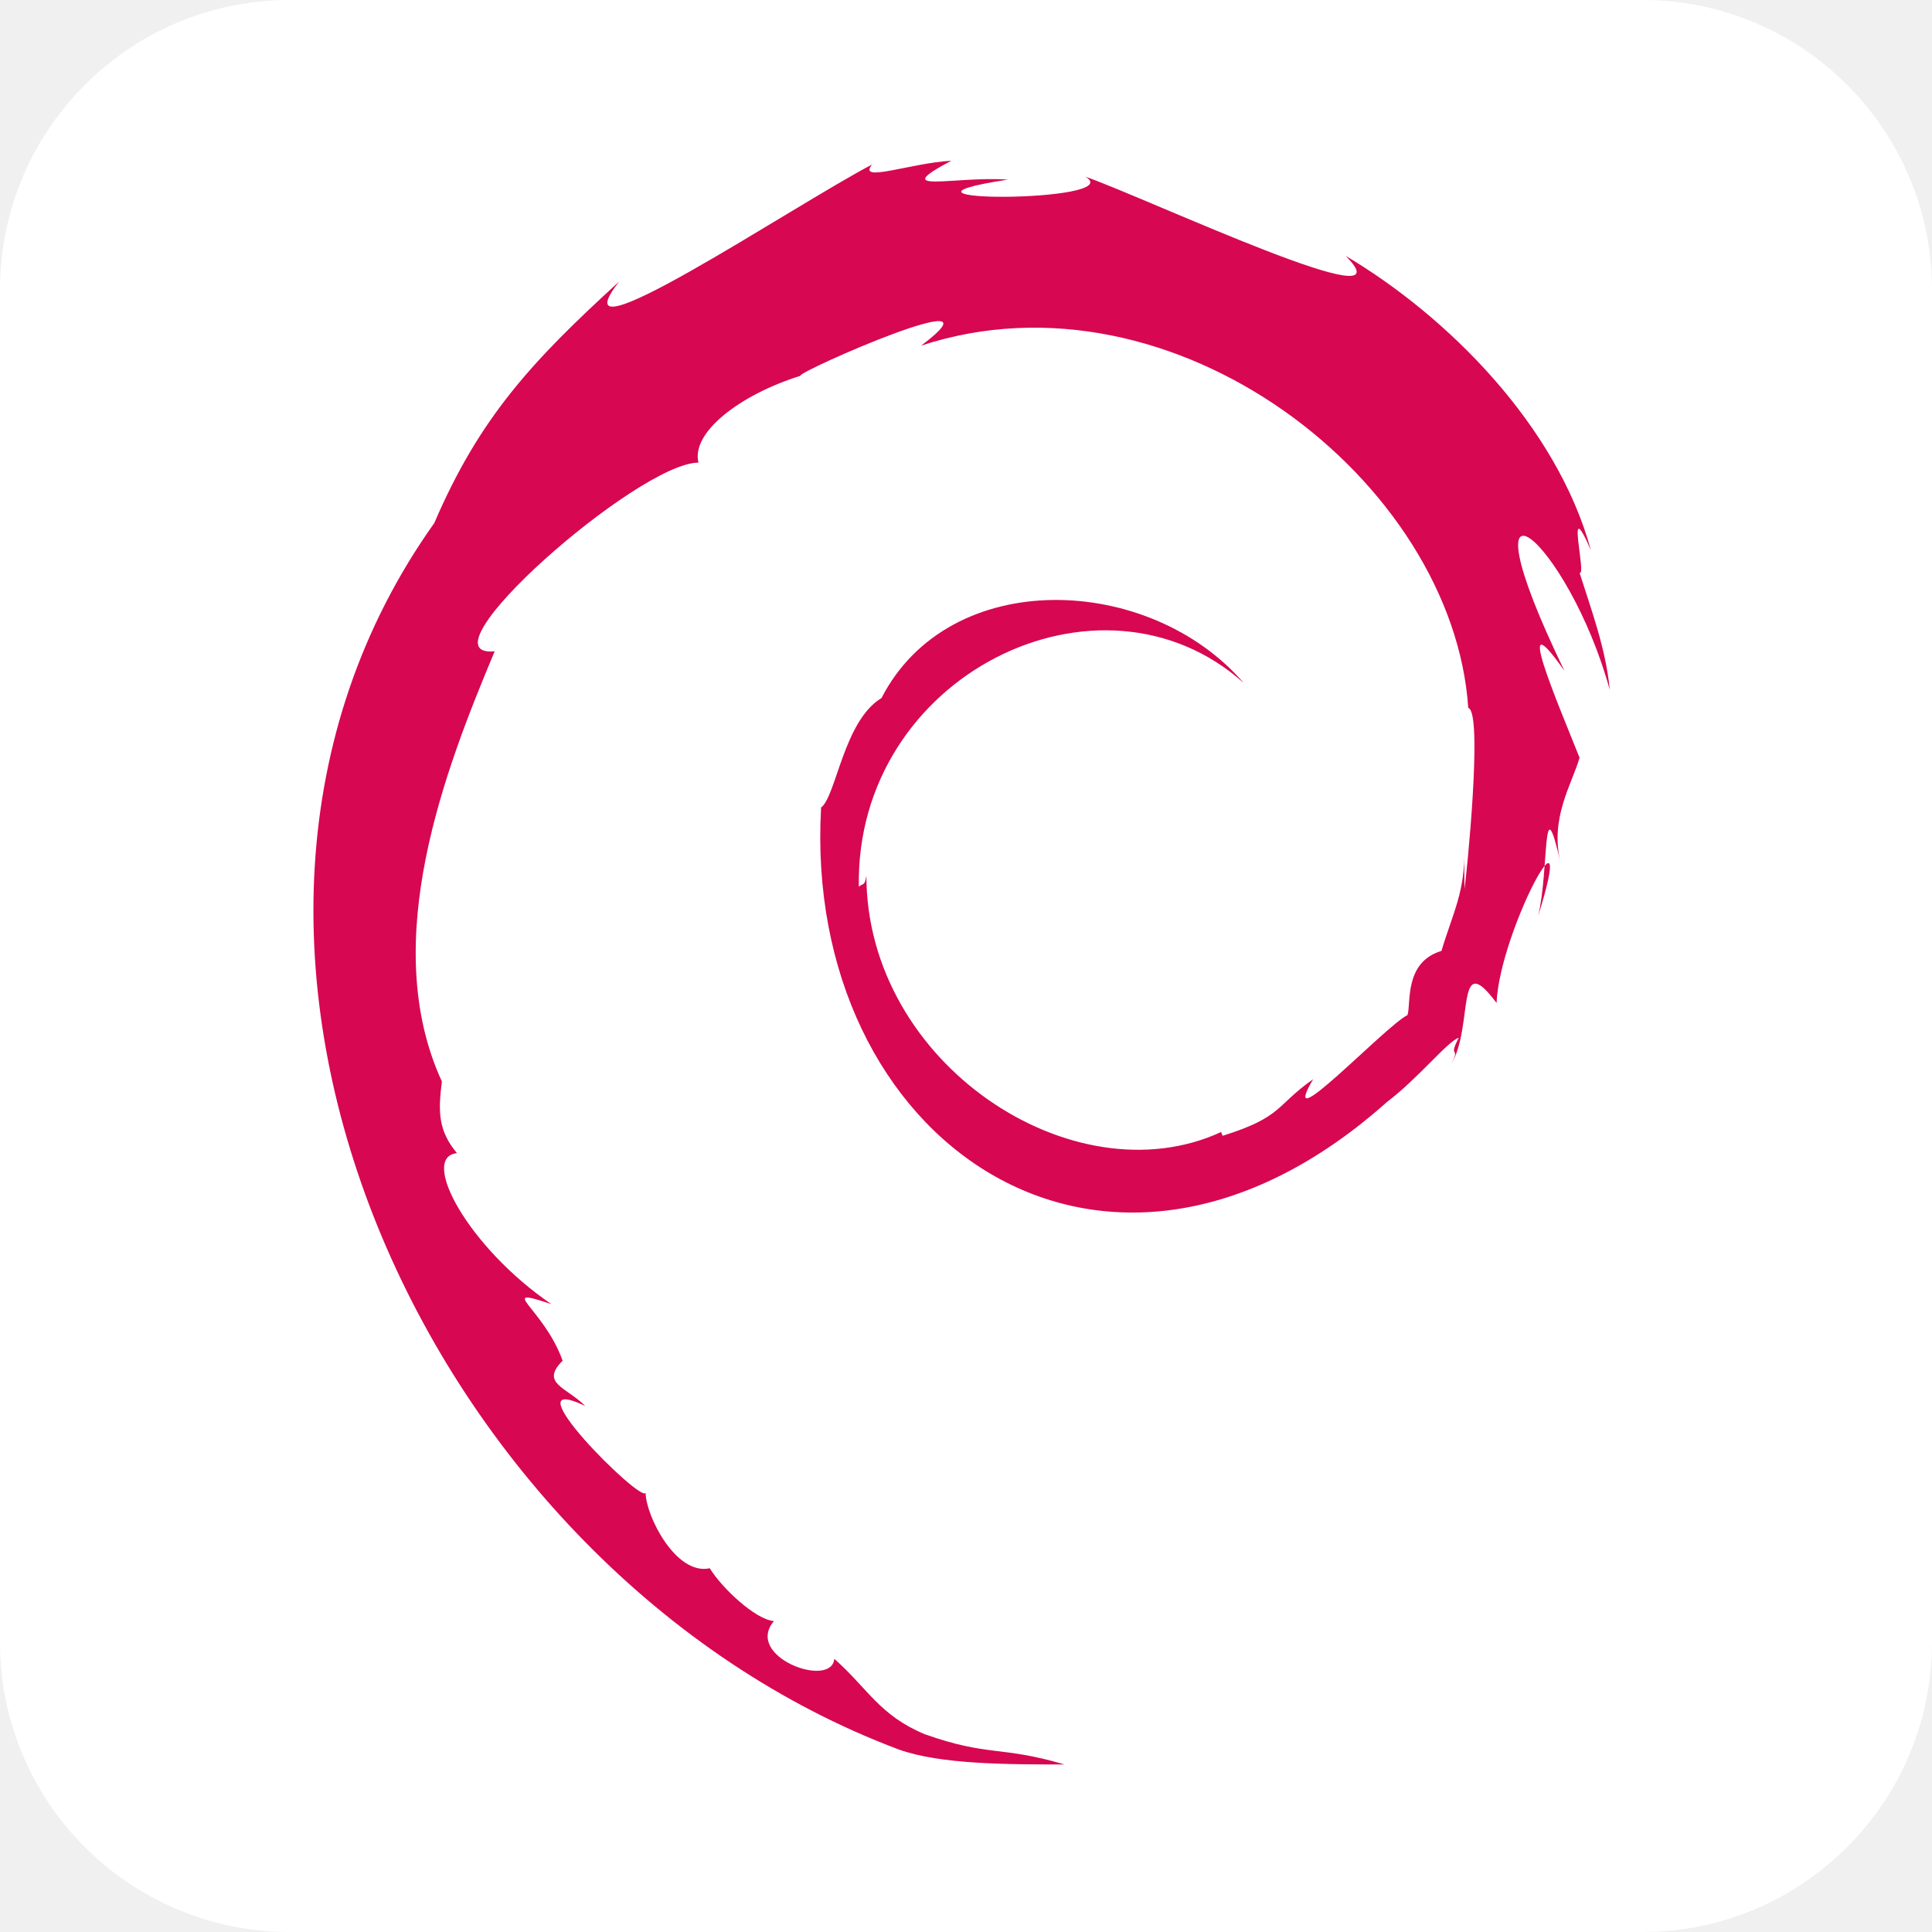
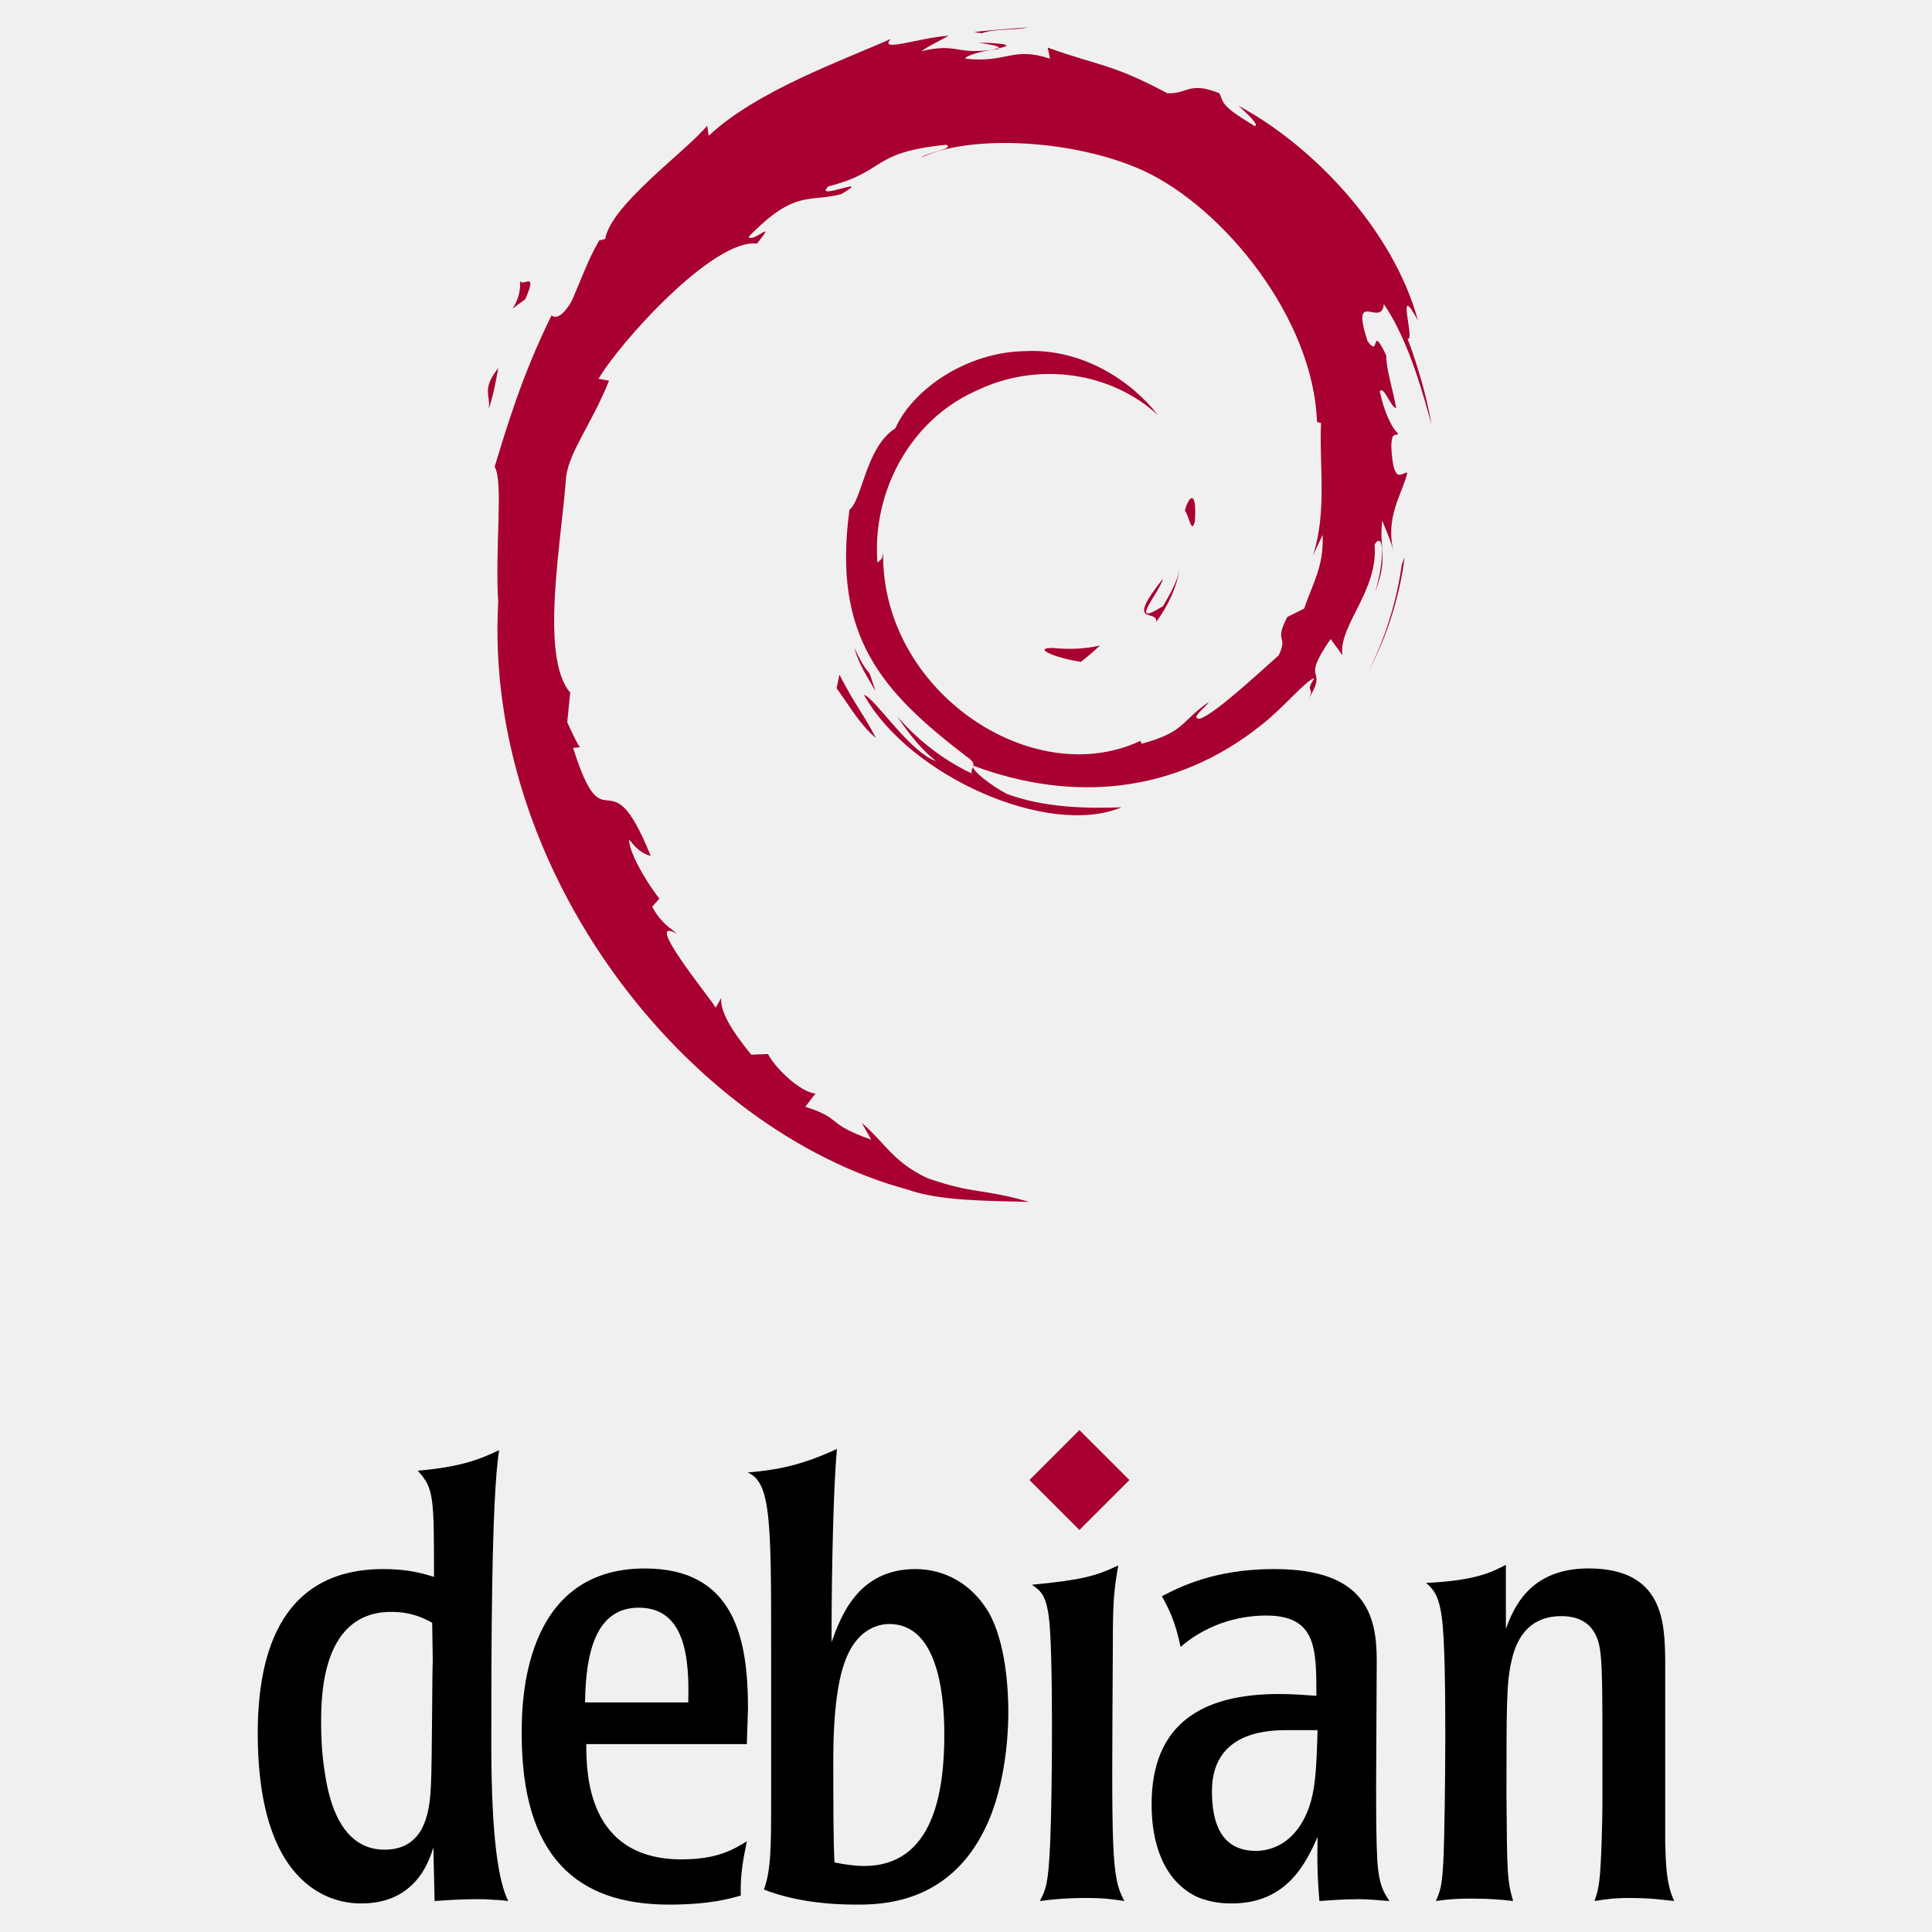
- <svg xmlns="http://www.w3.org/2000/svg" aria-label="Debian" role="img" viewBox="0 0 512 512">
-   <rect width="512" height="512" rx="15%" fill="#fff" />
-   <path d="M388 225c.4 11-3 17-6 27-10 3-8 14-9 17-6 3-35 34-25 17-10 7-8 10-24 15l-.4-1c-39 18-94-18-94-68-.4 3-1 2-2 3-1-56 64-88 102-54-25-29-78-31-96 4-10 6-12 26-16 29-5 88 75 145 150 78 8-6 16-16 19-17-3 5.7.6 2-2 7 6-10 1-31 12-16.2.8-19 22-58 11-23 3-12 1-36 6-14-3-12 3-21 5-28-6-15-18-43-4-23-29-60 1-35 12 5-1-10.81-4.9-21.2-8-31 2 1-4-22 3-6-9-33-38-62-65-78 18 18-52-15-69-21 12 7-61 7-20.5.8-14-1-32 4-15-5-10.8.6-25 6-21 1-21 11-85 54-67 31-23 21-37 36-49 64-79 111-2 278 123 325 11 4 29 4 44 4-17-5-20-2-37-8-12-5-15-12-24-20-.7 8-24-.5-16-10-5-.4-14-9-17-14-9 2-17-14-17-20-1 3-37-33-16-23-5-5-12-6-6-12-5-14-18-20-3-15-22-15-35-39-25-40-5-6-5-11-4-19-17-37 1-83 14-114-21 2 38-50 54-50-2-8 11-18 27-23-1-1 56-26 32-8 67-22 141 36 145 96 4 1-.5 45-1 48" fill="#d70751" />
+ <svg xmlns="http://www.w3.org/2000/svg" viewBox="0 0 128 128">
+   <path fill="#A80030" d="M69.687 42.927c-1.289.018.243.663 1.926.923.467-.364.886-.73 1.263-1.087-1.048.257-2.114.262-3.189.164m6.917-1.724c.771-1.061 1.33-2.221 1.527-3.419-.174.854-.636 1.591-1.074 2.372-2.409 1.518-.228-.9-.002-1.823-2.589 3.265-.356 1.958-.451 2.87m2.557-6.649c.157-2.321-.457-1.586-.663-.701.24.125.431 1.637.663.701M64.795 2.819c.689.123 1.488.217 1.373.383.756-.167.926-.318-1.373-.383m1.374.383l-.483.101.451-.043.032-.058m21.46 32.233c.077 2.085-.609 3.098-1.229 4.89l-1.115.555c-.912 1.772.091 1.125-.563 2.534-1.425 1.266-4.319 3.959-5.246 4.206-.677-.014.458-.798.607-1.105-1.906 1.308-1.53 1.964-4.445 2.76l-.085-.191c-7.188 3.383-17.173-3.319-17.043-12.463-.075.581-.218.435-.377.668-.37-4.704 2.173-9.428 6.464-11.361 4.195-2.075 9.115-1.225 12.119 1.58-1.649-2.163-4.938-4.455-8.829-4.243-3.815.063-7.385 2.486-8.575 5.119-1.954 1.229-2.182 4.742-3.033 5.386-1.146 8.421 2.155 12.059 7.741 16.339.876.592.246.683.364 1.134-1.856-.868-3.554-2.18-4.951-3.786.742 1.084 1.541 2.139 2.576 2.967-1.751-.591-4.088-4.24-4.77-4.388 3.016 5.4 12.234 9.47 17.064 7.45-2.236.083-5.073.046-7.583-.882-1.057-.542-2.488-1.665-2.232-1.874 6.589 2.46 13.394 1.862 19.095-2.708 1.451-1.13 3.035-3.052 3.493-3.078-.688 1.038.118.499-.412 1.415 1.443-2.331-.628-.95 1.493-4.024l.784 1.079c-.294-1.937 2.403-4.285 2.129-7.345.618-.936.688 1.008.033 3.16.91-2.388.241-2.771.474-4.743.251.663.585 1.367.755 2.066-.593-2.308.607-3.885.905-5.227-.295-.129-.915 1.02-1.059-1.705.021-1.185.33-.621.448-.912-.23-.134-.841-1.042-1.211-2.782.267-.41.718 1.06 1.084 1.12-.236-1.383-.641-2.438-.658-3.501-1.069-2.234-.378.299-1.244-.959-1.14-3.55.943-.824 1.085-2.436 1.725 2.498 2.706 6.372 3.16 7.977-.346-1.956-.902-3.852-1.583-5.686.526.222-.845-4.023.683-1.212-1.629-5.993-6.971-11.593-11.885-14.219.601.55 1.358 1.24 1.088 1.349-2.445-1.454-2.017-1.569-2.366-2.183-1.989-.81-2.122.067-3.438.002-3.753-1.992-4.476-1.781-7.93-3.026l.156.735c-2.486-.828-2.896.312-5.583.001-.163-.126.861-.462 1.705-.583-2.403.316-2.292-.476-4.644.086.578-.407 1.192-.677 1.811-1.022-1.959.119-4.68 1.141-3.841.21-3.196 1.428-8.875 3.43-12.063 6.418l-.1-.669c-1.459 1.752-6.367 5.234-6.759 7.506l-.391.091c-.758 1.286-1.25 2.744-1.853 4.067-.993 1.694-1.457.652-1.315.918-1.954 3.962-2.927 7.292-3.765 10.023.597.893.015 5.377.239 8.966-.979 17.728 12.441 34.938 27.112 38.91 2.15.771 5.348.744 8.067.819-3.208-.918-3.622-.485-6.75-1.575-2.254-1.063-2.748-2.276-4.346-3.663l.633 1.117c-3.133-1.108-1.822-1.372-4.371-2.179l.676-.88c-1.016-.077-2.689-1.711-3.147-2.617l-1.111.044c-1.334-1.645-2.046-2.833-1.993-3.753l-.359.64c-.405-.698-4.91-6.177-2.574-4.901-.434-.396-1.011-.645-1.636-1.782l.475-.543c-1.122-1.447-2.068-3.301-1.996-3.92.6.81 1.016.962 1.428 1.101-2.84-7.045-2.999-.388-5.148-7.171l.454-.035c-.349-.527-.562-1.096-.841-1.657l.198-1.971c-2.043-2.361-.571-10.049-.275-14.264.203-1.714 1.706-3.539 2.848-6.4l-.695-.12c1.33-2.319 7.595-9.317 10.498-8.958 1.405-1.767-.28-.008-.555-.451 3.088-3.196 4.059-2.258 6.143-2.833 2.246-1.333-1.928.521-.864-.508 3.886-.991 2.753-2.256 7.821-2.759.535.304-1.241.47-1.686.864 3.235-1.584 10.241-1.223 14.795.879 5.277 2.469 11.211 9.762 11.446 16.625l.267.071c-.134 2.729.418 5.885-.541 8.782l.648-1.376m-32.017 9.262l-.182.903c.848 1.152 1.521 2.399 2.603 3.296-.779-1.516-1.357-2.144-2.421-4.199m2.002-.077c-.448-.497-.712-1.095-1.012-1.689.285 1.045.868 1.943 1.41 2.858l-.398-1.169m35.451-7.706l-.189.476a22.912 22.912 0 01-2.247 7.17c1.27-2.388 2.089-5 2.436-7.646M65.052 2.2c.871-.318 2.143-.175 3.068-.385-1.206.102-2.406.161-3.591.313l.523.072M34.444 18.475c.201 1.859-1.398 2.582.354 1.354.94-2.117-.365-.583-.354-1.354m-2.06 8.607c.404-1.239.478-1.984.631-2.702-1.116 1.428-.514 1.732-.631 2.702" />
+   <path d="M28.672 110.113c-.039.041-.039 6.477-.12 8.157-.079 1.358-.199 4.277-3.078 4.277-2.959 0-3.679-3.399-3.918-4.877-.28-1.639-.28-3-.28-3.599 0-1.919.12-7.279 4.639-7.279 1.359 0 2.119.401 2.719.72l.038 2.601zm-11.595 4.719c0 11.275 5.998 11.275 6.877 11.275 2.479 0 4.079-1.36 4.758-3.718l.081 3.558c.76-.041 1.519-.121 2.759-.121.439 0 .798 0 1.119.041.32 0 .64.039 1 .08-.64-1.279-1.12-4.158-1.12-10.397 0-6.077 0-16.353.52-19.472-1.438.681-2.679 1.121-5.397 1.36 1.079 1.16 1.079 1.76 1.079 7.036-.759-.238-1.719-.519-3.358-.519-7.159 0-8.318 6.237-8.318 10.877m21.684-2.041c.041-3.318.721-6.278 3.56-6.278 3.119 0 3.356 3.438 3.277 6.278h-6.837zm10.795.401c0-4.679-.918-9.277-6.837-9.277-8.155 0-8.155 9.038-8.155 10.956 0 8.116 3.638 11.314 9.756 11.314 2.717 0 4.038-.397 4.758-.599-.04-1.439.159-2.359.401-3.598-.841.521-1.921 1.2-4.319 1.2-6.238 0-6.318-5.68-6.318-7.638H49.48l.076-2.358m13.008 1.719c0 3.718-.68 8.716-5.317 8.716-.641 0-1.439-.121-1.959-.24-.08-1.439-.08-3.919-.08-6.797 0-3.44.359-5.236.641-6.118.839-2.837 2.718-2.877 3.076-2.877 3.039 0 3.639 4.198 3.639 7.316zM51.09 119.27c0 2.959 0 4.638-.479 5.917 1.639.639 3.677.998 6.117.998 1.56 0 6.077 0 8.516-4.997 1.16-2.319 1.56-5.438 1.56-7.797 0-1.44-.16-4.597-1.319-6.598-1.118-1.877-2.918-2.838-4.836-2.838-3.84 0-4.958 3.199-5.558 4.839 0-2.039.039-9.157.357-12.795-2.598 1.2-4.198 1.399-5.916 1.559 1.559.639 1.559 3.28 1.559 11.877v9.835m23.398 6.677c-.801-.121-1.361-.201-2.521-.201-1.277 0-2.158.081-3.077.201.399-.76.56-1.121.68-3.719.16-3.56.2-13.076-.08-15.075-.2-1.521-.559-1.76-1.118-2.159 3.277-.32 4.197-.56 5.717-1.279-.319 1.758-.361 2.641-.361 5.317-.081 13.797-.121 15.275.76 16.915m12.804-11.318c-.079 2.52-.12 4.28-.8 5.678-.841 1.8-2.24 2.319-3.278 2.319-2.402 0-2.92-1.999-2.92-3.957 0-3.759 3.359-4.041 4.877-4.041h2.121zm-10.997 4.92c0 2.52.76 5.038 3.001 6.118.998.44 1.998.44 2.319.44 3.679 0 4.918-2.72 5.678-4.399-.04 1.759 0 2.838.12 4.239.719-.041 1.438-.121 2.64-.121.679 0 1.318.08 1.998.121-.44-.679-.68-1.081-.801-2.64-.079-1.519-.079-3.038-.079-5.158l.04-8.156c0-3.04-.801-6.039-6.799-6.039-3.957 0-6.275 1.2-7.436 1.8.48.88.881 1.637 1.24 3.36 1.561-1.36 3.6-2.08 5.677-2.08 3.321 0 3.321 2.199 3.321 5.317-.76-.04-1.401-.119-2.481-.119-5.079.001-8.438 1.958-8.438 7.317m34.027 2.439c.041 1.36.041 2.799.6 3.959-.88-.08-1.4-.2-3.037-.2-.961 0-1.48.081-2.241.2.159-.519.241-.72.32-1.401.121-.917.2-3.998.2-5.078v-4.318c0-1.879 0-4.599-.122-5.559-.079-.678-.277-2.518-2.599-2.518-2.278 0-3.038 1.679-3.318 3.039-.318 1.399-.318 2.919-.318 8.836.038 5.118.038 5.597.438 6.998-.68-.08-1.52-.159-2.718-.159-.961 0-1.601.039-2.398.159.279-.641.439-.961.519-3.199.082-2.199.241-12.996-.121-15.554-.199-1.56-.6-1.919-1.038-2.319 3.239-.161 4.277-.681 5.278-1.199v4.237c.479-1.241 1.479-4 5.478-4 4.999 0 5.037 3.639 5.078 6.036v12.04" />
+   <path fill="#A80030" d="M74.827 98.056l-3.313 3.31-3.31-3.31 3.31-3.31 3.313 3.31" />
</svg>
